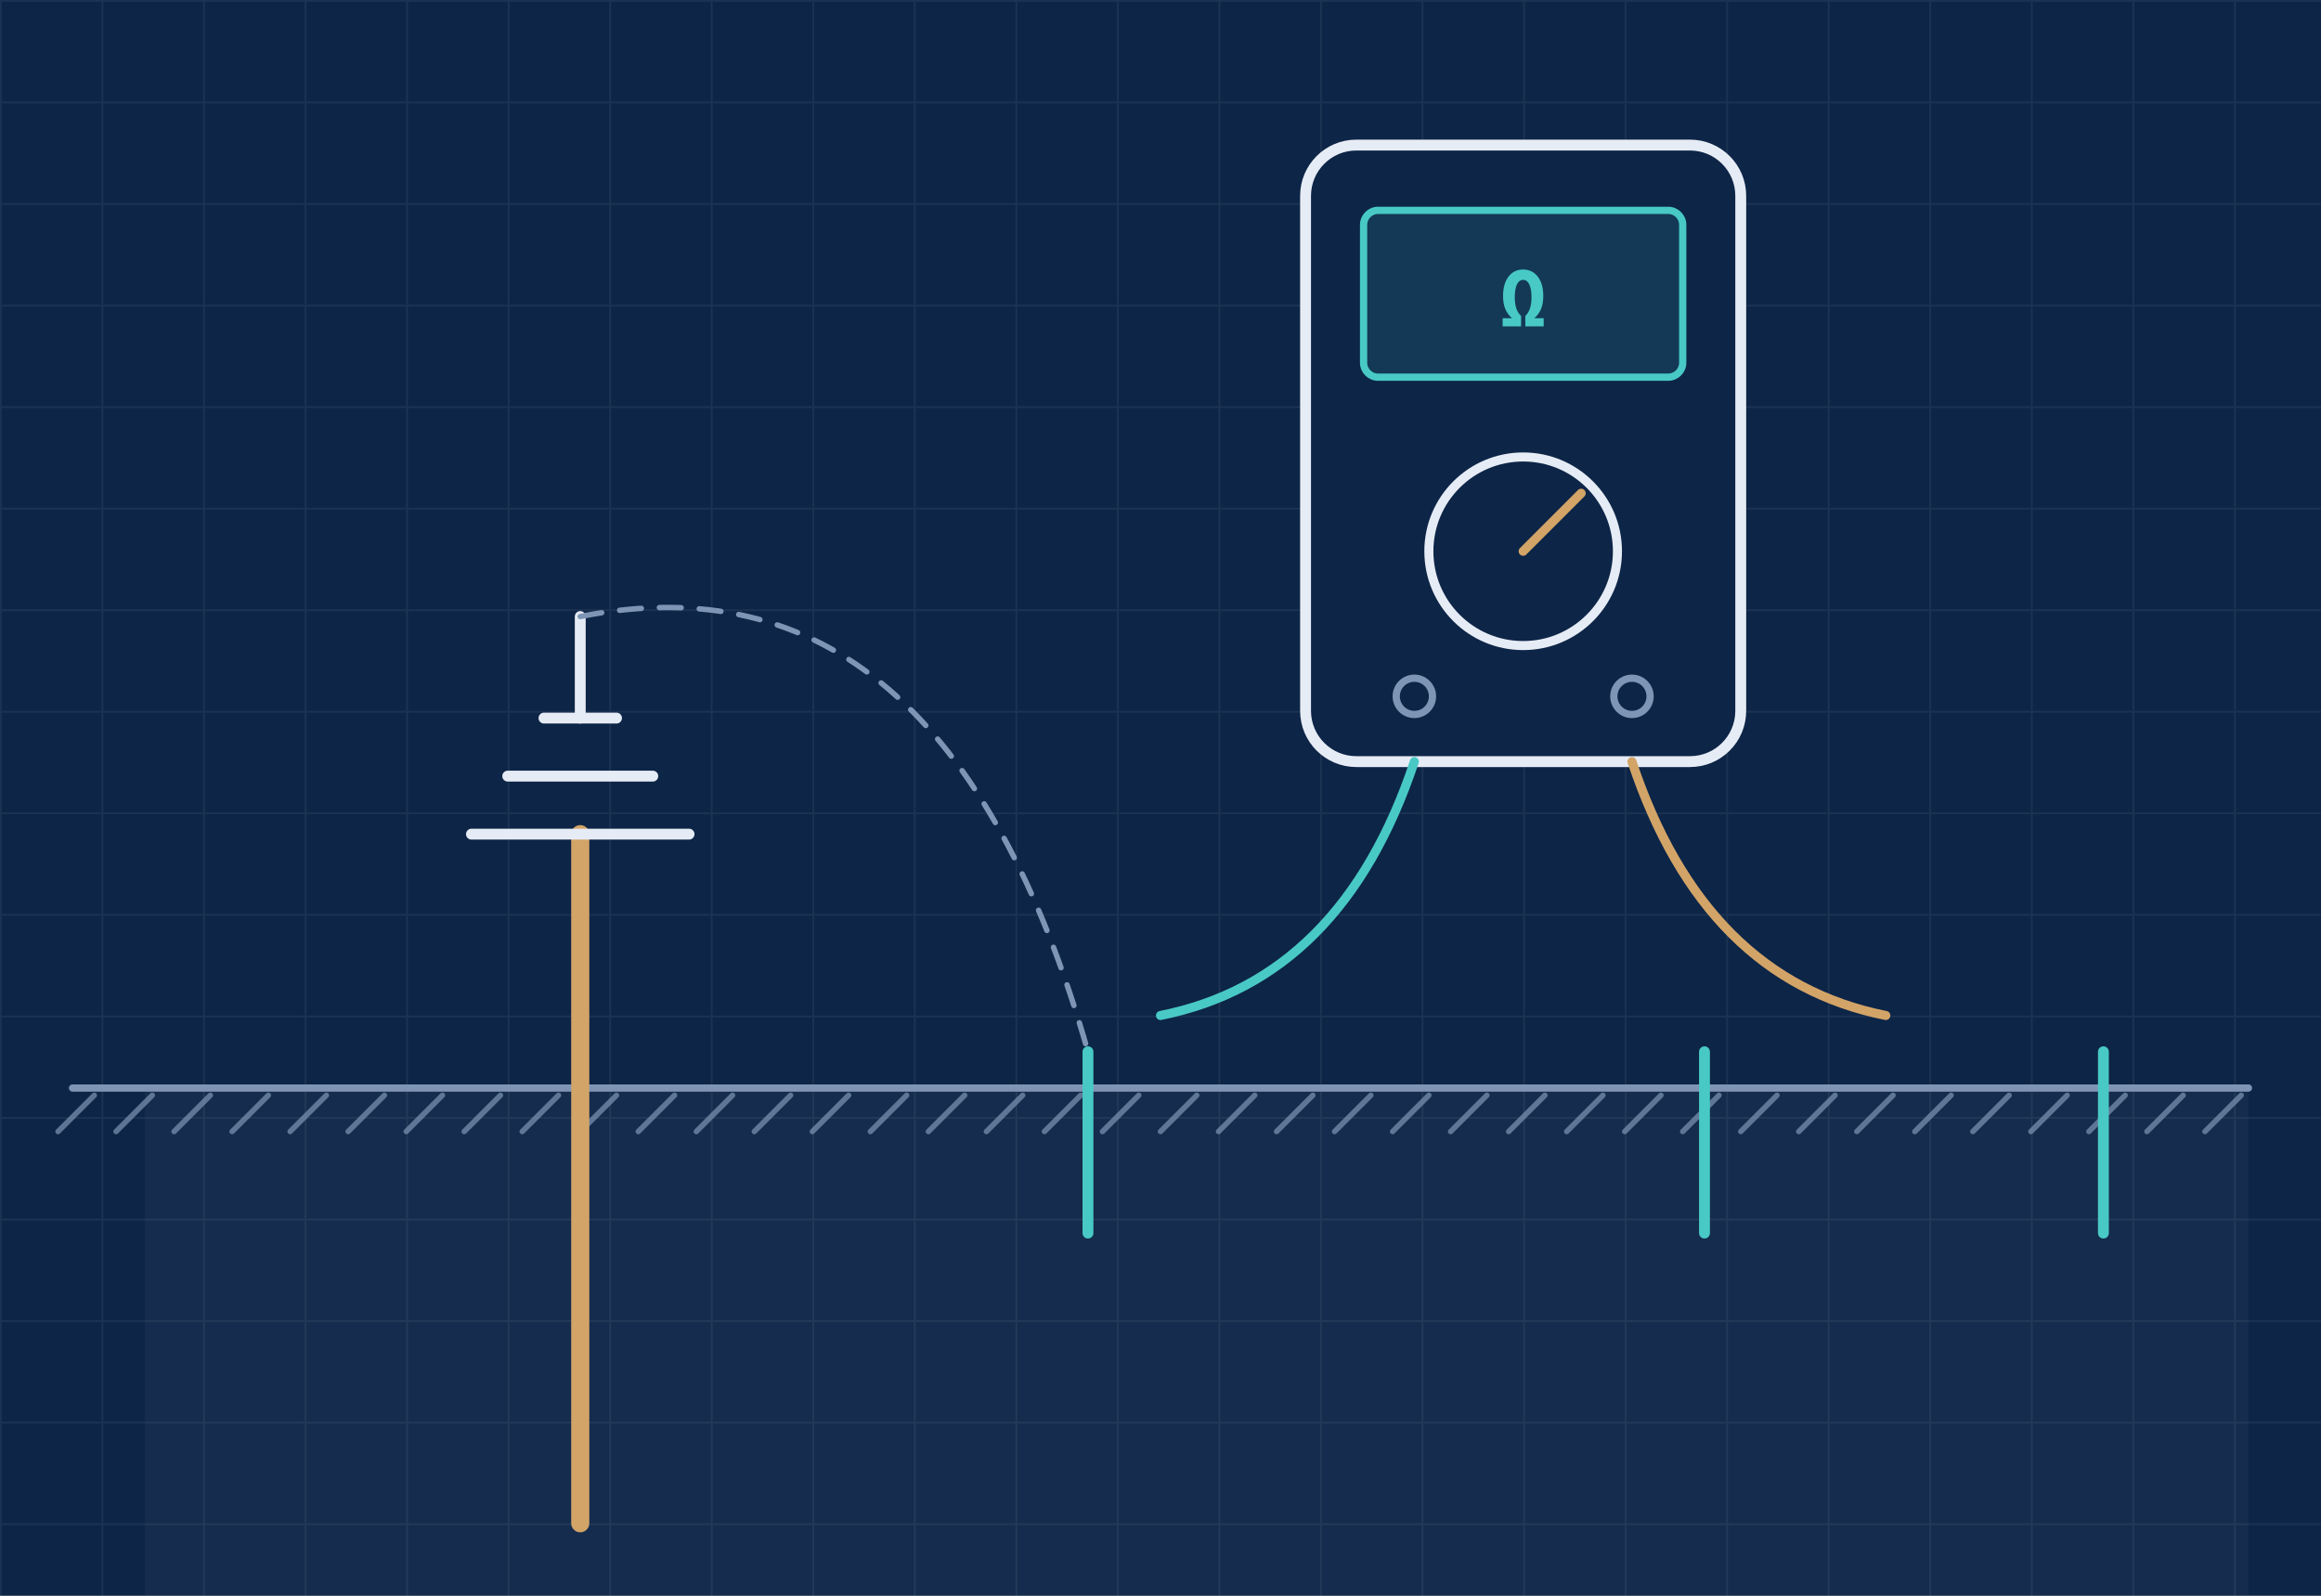
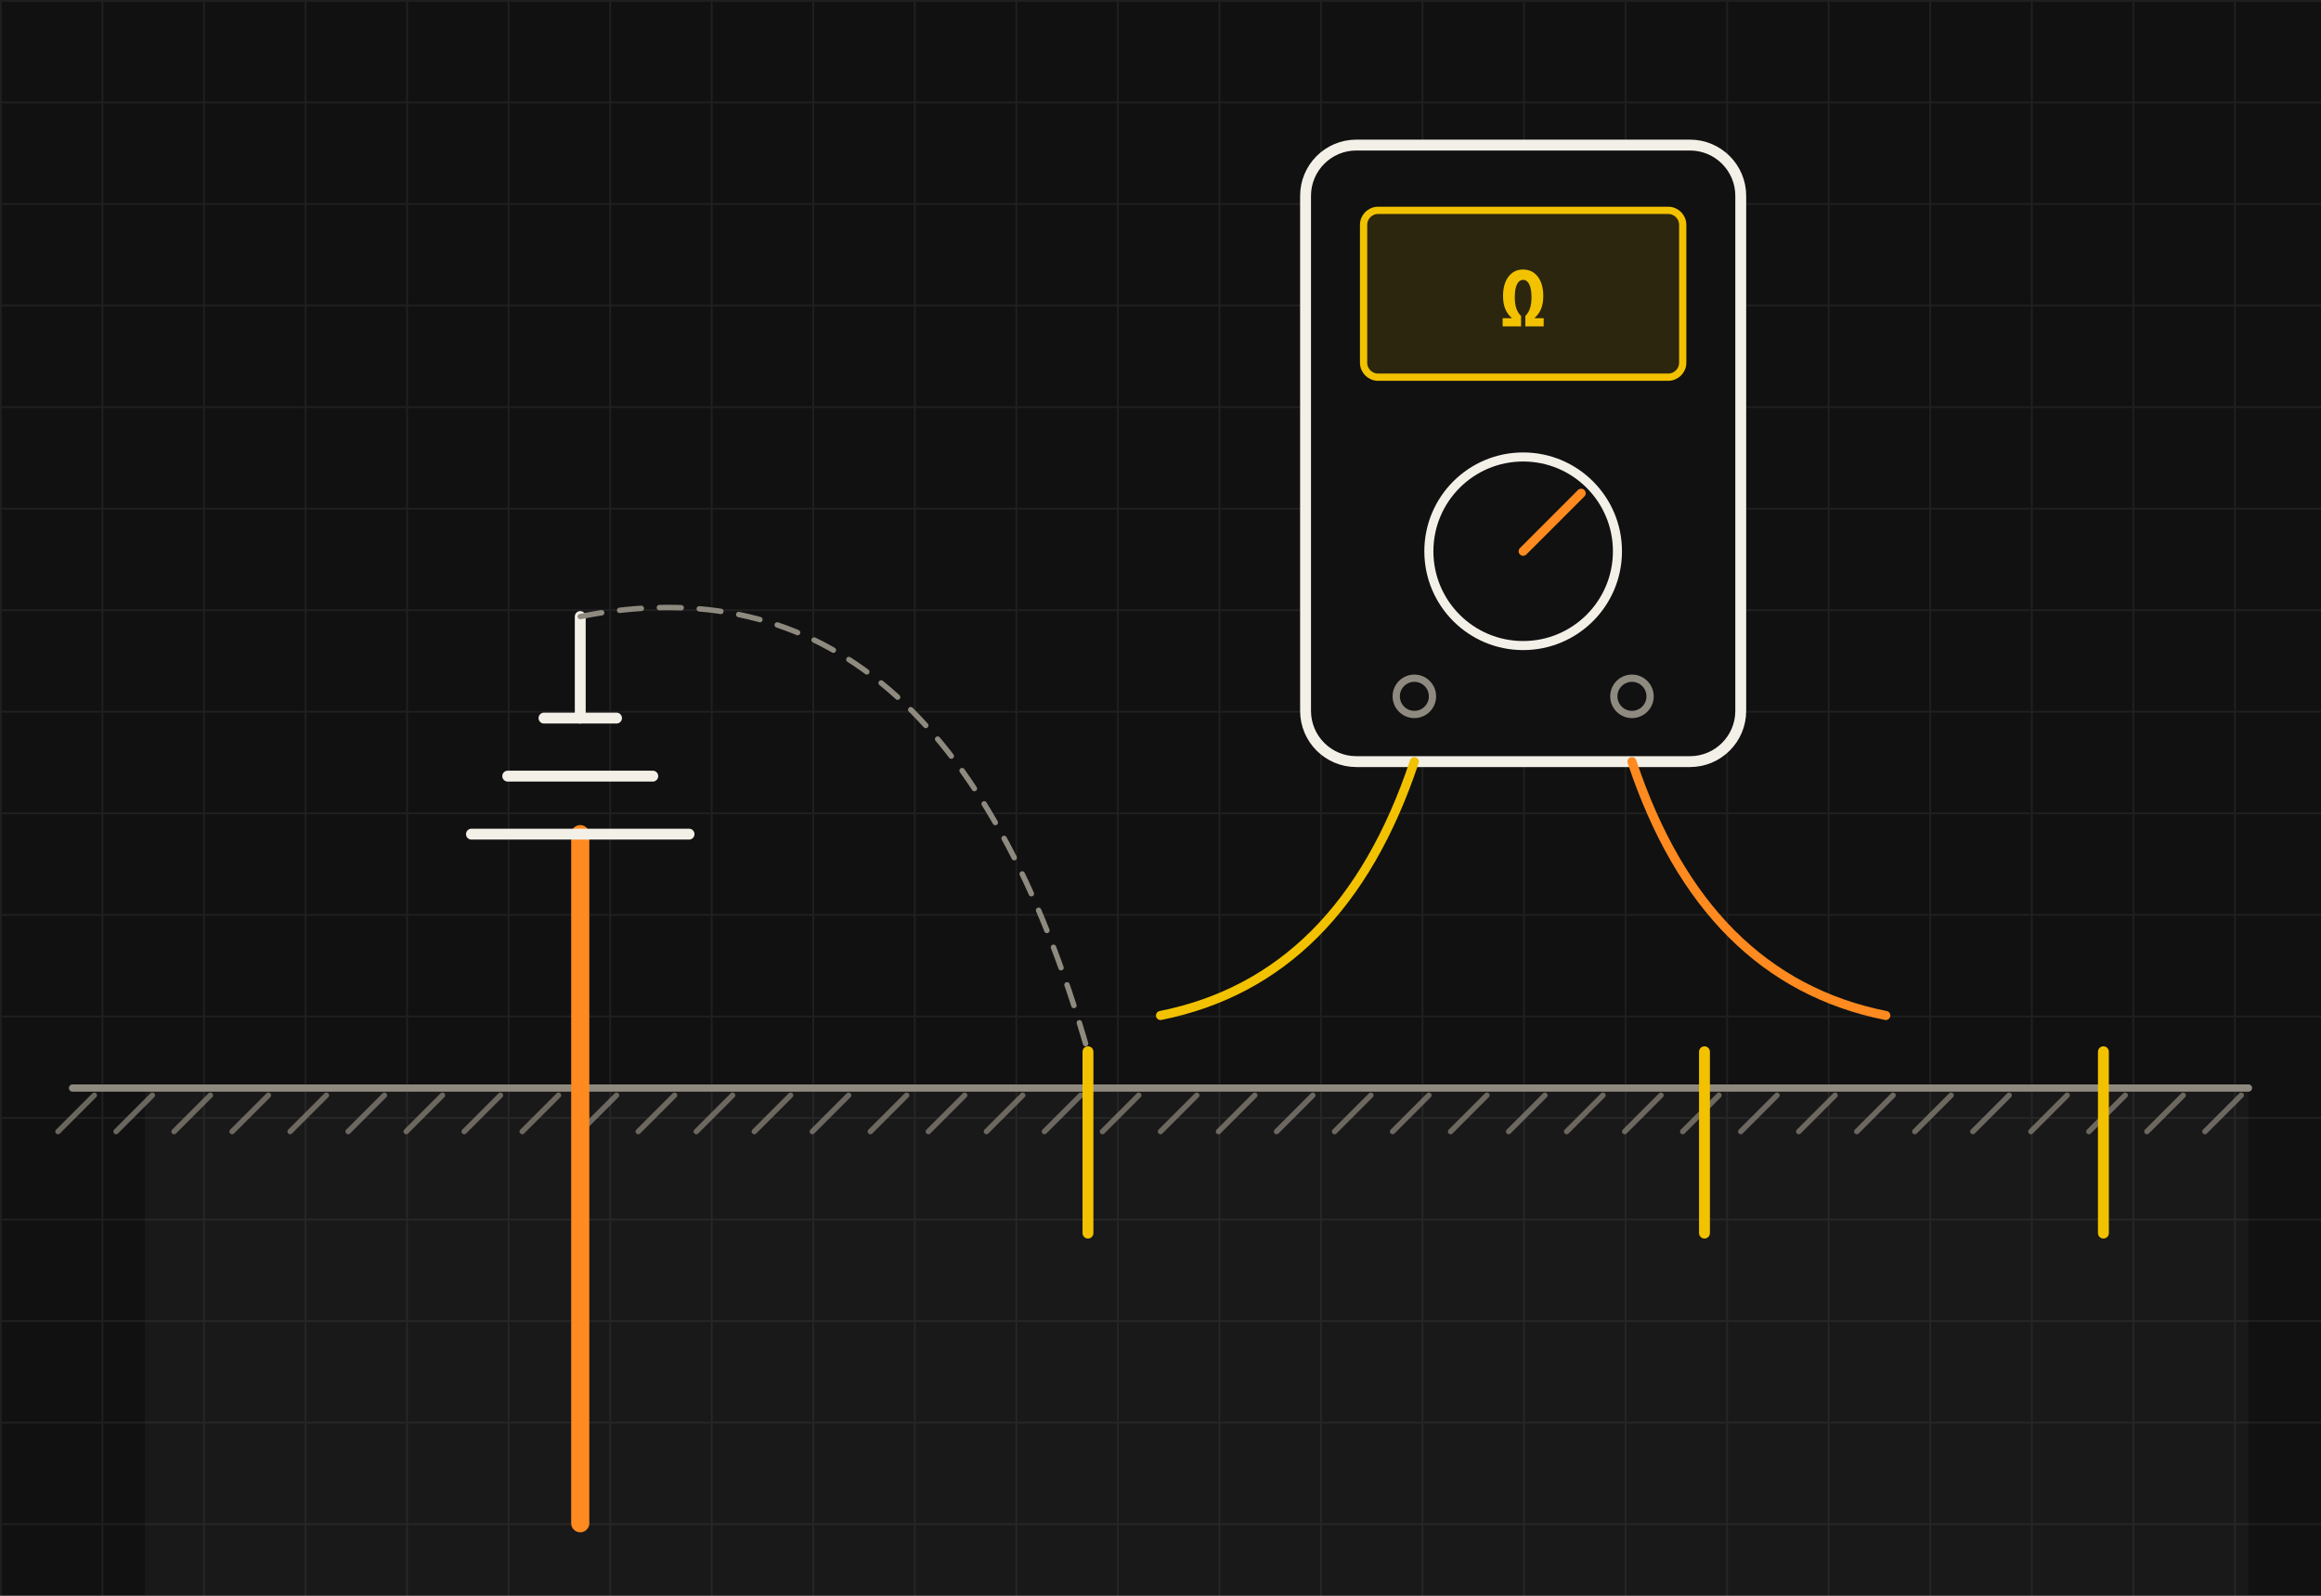
<svg xmlns="http://www.w3.org/2000/svg" viewBox="0 0 640 440" width="640" height="440" role="img" aria-label="Topraklama Ölçümü Kaç Yılda Bir Yapılır?: topraklama elektrodu ve ölçüm cihazı çizimi">
  <defs>
    <pattern id="g" width="28" height="28" patternUnits="userSpaceOnUse">
      <path d="M28 0H0V28" fill="none" stroke="#ffffff" stroke-opacity=".06" />
    </pattern>
  </defs>
-   <rect width="640" height="440" fill="#0d2547" />
+   <rect width="640" height="440" fill="#111111" />
  <rect width="640" height="440" fill="url(#g)" />
-   <g transform="translate(0,0)">
-     <line x1="20" y1="300" x2="620" y2="300" stroke="#7f95b5" stroke-width="2" opacity="1" stroke-linecap="round" />
-     <line x1="26" y1="302" x2="16" y2="312" stroke="#7f95b5" stroke-width="1.5" opacity="0.7" stroke-linecap="round" />
-     <line x1="42" y1="302" x2="32" y2="312" stroke="#7f95b5" stroke-width="1.5" opacity="0.7" stroke-linecap="round" />
-     <line x1="58" y1="302" x2="48" y2="312" stroke="#7f95b5" stroke-width="1.5" opacity="0.7" stroke-linecap="round" />
-     <line x1="74" y1="302" x2="64" y2="312" stroke="#7f95b5" stroke-width="1.5" opacity="0.7" stroke-linecap="round" />
-     <line x1="90" y1="302" x2="80" y2="312" stroke="#7f95b5" stroke-width="1.5" opacity="0.7" stroke-linecap="round" />
-     <line x1="106" y1="302" x2="96" y2="312" stroke="#7f95b5" stroke-width="1.5" opacity="0.7" stroke-linecap="round" />
-     <line x1="122" y1="302" x2="112" y2="312" stroke="#7f95b5" stroke-width="1.5" opacity="0.7" stroke-linecap="round" />
-     <line x1="138" y1="302" x2="128" y2="312" stroke="#7f95b5" stroke-width="1.5" opacity="0.7" stroke-linecap="round" />
-     <line x1="154" y1="302" x2="144" y2="312" stroke="#7f95b5" stroke-width="1.5" opacity="0.7" stroke-linecap="round" />
-     <line x1="170" y1="302" x2="160" y2="312" stroke="#7f95b5" stroke-width="1.5" opacity="0.7" stroke-linecap="round" />
-     <line x1="186" y1="302" x2="176" y2="312" stroke="#7f95b5" stroke-width="1.5" opacity="0.7" stroke-linecap="round" />
-     <line x1="202" y1="302" x2="192" y2="312" stroke="#7f95b5" stroke-width="1.5" opacity="0.7" stroke-linecap="round" />
-     <line x1="218" y1="302" x2="208" y2="312" stroke="#7f95b5" stroke-width="1.5" opacity="0.7" stroke-linecap="round" />
-     <line x1="234" y1="302" x2="224" y2="312" stroke="#7f95b5" stroke-width="1.5" opacity="0.7" stroke-linecap="round" />
-     <line x1="250" y1="302" x2="240" y2="312" stroke="#7f95b5" stroke-width="1.5" opacity="0.7" stroke-linecap="round" />
-     <line x1="266" y1="302" x2="256" y2="312" stroke="#7f95b5" stroke-width="1.5" opacity="0.7" stroke-linecap="round" />
-     <line x1="282" y1="302" x2="272" y2="312" stroke="#7f95b5" stroke-width="1.5" opacity="0.7" stroke-linecap="round" />
-     <line x1="298" y1="302" x2="288" y2="312" stroke="#7f95b5" stroke-width="1.5" opacity="0.7" stroke-linecap="round" />
-     <line x1="314" y1="302" x2="304" y2="312" stroke="#7f95b5" stroke-width="1.5" opacity="0.7" stroke-linecap="round" />
-     <line x1="330" y1="302" x2="320" y2="312" stroke="#7f95b5" stroke-width="1.5" opacity="0.7" stroke-linecap="round" />
-     <line x1="346" y1="302" x2="336" y2="312" stroke="#7f95b5" stroke-width="1.5" opacity="0.7" stroke-linecap="round" />
-     <line x1="362" y1="302" x2="352" y2="312" stroke="#7f95b5" stroke-width="1.5" opacity="0.7" stroke-linecap="round" />
-     <line x1="378" y1="302" x2="368" y2="312" stroke="#7f95b5" stroke-width="1.5" opacity="0.7" stroke-linecap="round" />
-     <line x1="394" y1="302" x2="384" y2="312" stroke="#7f95b5" stroke-width="1.5" opacity="0.7" stroke-linecap="round" />
-     <line x1="410" y1="302" x2="400" y2="312" stroke="#7f95b5" stroke-width="1.5" opacity="0.7" stroke-linecap="round" />
-     <line x1="426" y1="302" x2="416" y2="312" stroke="#7f95b5" stroke-width="1.5" opacity="0.7" stroke-linecap="round" />
-     <line x1="442" y1="302" x2="432" y2="312" stroke="#7f95b5" stroke-width="1.5" opacity="0.7" stroke-linecap="round" />
-     <line x1="458" y1="302" x2="448" y2="312" stroke="#7f95b5" stroke-width="1.5" opacity="0.7" stroke-linecap="round" />
-     <line x1="474" y1="302" x2="464" y2="312" stroke="#7f95b5" stroke-width="1.5" opacity="0.7" stroke-linecap="round" />
-     <line x1="490" y1="302" x2="480" y2="312" stroke="#7f95b5" stroke-width="1.5" opacity="0.7" stroke-linecap="round" />
-     <line x1="506" y1="302" x2="496" y2="312" stroke="#7f95b5" stroke-width="1.5" opacity="0.7" stroke-linecap="round" />
-     <line x1="522" y1="302" x2="512" y2="312" stroke="#7f95b5" stroke-width="1.5" opacity="0.7" stroke-linecap="round" />
-     <line x1="538" y1="302" x2="528" y2="312" stroke="#7f95b5" stroke-width="1.5" opacity="0.7" stroke-linecap="round" />
-     <line x1="554" y1="302" x2="544" y2="312" stroke="#7f95b5" stroke-width="1.5" opacity="0.7" stroke-linecap="round" />
-     <line x1="570" y1="302" x2="560" y2="312" stroke="#7f95b5" stroke-width="1.5" opacity="0.7" stroke-linecap="round" />
-     <line x1="586" y1="302" x2="576" y2="312" stroke="#7f95b5" stroke-width="1.5" opacity="0.7" stroke-linecap="round" />
-     <line x1="602" y1="302" x2="592" y2="312" stroke="#7f95b5" stroke-width="1.5" opacity="0.7" stroke-linecap="round" />
-     <line x1="618" y1="302" x2="608" y2="312" stroke="#7f95b5" stroke-width="1.5" opacity="0.7" stroke-linecap="round" />
-     <rect x="40" y="300" width="580" height="140" rx="0" stroke="#ffffff00" stroke-width="0" fill="#7f95b512" opacity="1" />
-     <line x1="160" y1="230" x2="160" y2="420" stroke="#d3a467" stroke-width="5" opacity="1" stroke-linecap="round" />
-     <line x1="130" y1="230" x2="190" y2="230" stroke="#e6ecf5" stroke-width="3" opacity="1" stroke-linecap="round" />
-     <line x1="140" y1="214" x2="180" y2="214" stroke="#e6ecf5" stroke-width="3" opacity="1" stroke-linecap="round" />
-     <line x1="150" y1="198" x2="170" y2="198" stroke="#e6ecf5" stroke-width="3" opacity="1" stroke-linecap="round" />
-     <line x1="160" y1="198" x2="160" y2="170" stroke="#e6ecf5" stroke-width="3" opacity="1" stroke-linecap="round" />
-     <rect x="360" y="40" width="120" height="170" rx="14" stroke="#e6ecf5" stroke-width="3" fill="#0d2547" opacity="1" />
-     <rect x="376" y="58" width="88" height="46" rx="4" stroke="#48c9c6" stroke-width="2" fill="#48c9c61f" opacity="1" />
-     <text x="420" y="90" font-size="22" fill="#48c9c6" text-anchor="middle" font-weight="700" font-family="'DejaVu Sans Mono',Menlo,monospace" letter-spacing=".04em">Ω</text>
-     <circle cx="420" cy="152" r="26" stroke="#e6ecf5" stroke-width="2.5" fill="none" opacity="1" />
-     <line x1="420" y1="152" x2="436" y2="136" stroke="#d3a467" stroke-width="2.5" opacity="1" stroke-linecap="round" />
-     <circle cx="390" cy="192" r="5" stroke="#7f95b5" stroke-width="2" fill="none" opacity="1" />
-     <circle cx="450" cy="192" r="5" stroke="#7f95b5" stroke-width="2" fill="none" opacity="1" />
-     <path d="M390 210 q-20 60 -70 70" stroke="#48c9c6" stroke-width="2.5" fill="none" opacity="1" stroke-linecap="round" stroke-linejoin="round" />
-     <path d="M450 210 q20 60 70 70" stroke="#d3a467" stroke-width="2.5" fill="none" opacity="1" stroke-linecap="round" stroke-linejoin="round" />
-     <line x1="300" y1="290" x2="300" y2="340" stroke="#48c9c6" stroke-width="3" opacity="1" stroke-linecap="round" />
-     <line x1="470" y1="290" x2="470" y2="340" stroke="#48c9c6" stroke-width="3" opacity="1" stroke-linecap="round" />
-     <line x1="580" y1="290" x2="580" y2="340" stroke="#48c9c6" stroke-width="3" opacity="1" stroke-linecap="round" />
-     <path d="M160 170 Q260 150 300 290" stroke="#7f95b5" stroke-width="1.5" fill="none" opacity="1" stroke-linecap="round" stroke-linejoin="round" stroke-dasharray="6 5" />
-   </g>
+   <line x1="20" y1="300" x2="620" y2="300" stroke="#8f8a7f" stroke-width="2" opacity="1" stroke-linecap="round" />
+   <line x1="26" y1="302" x2="16" y2="312" stroke="#8f8a7f" stroke-width="1.5" opacity="0.7" stroke-linecap="round" />
+   <line x1="42" y1="302" x2="32" y2="312" stroke="#8f8a7f" stroke-width="1.5" opacity="0.7" stroke-linecap="round" />
+   <line x1="58" y1="302" x2="48" y2="312" stroke="#8f8a7f" stroke-width="1.5" opacity="0.7" stroke-linecap="round" />
+   <line x1="74" y1="302" x2="64" y2="312" stroke="#8f8a7f" stroke-width="1.5" opacity="0.7" stroke-linecap="round" />
+   <line x1="90" y1="302" x2="80" y2="312" stroke="#8f8a7f" stroke-width="1.5" opacity="0.7" stroke-linecap="round" />
+   <line x1="106" y1="302" x2="96" y2="312" stroke="#8f8a7f" stroke-width="1.5" opacity="0.7" stroke-linecap="round" />
+   <line x1="122" y1="302" x2="112" y2="312" stroke="#8f8a7f" stroke-width="1.5" opacity="0.7" stroke-linecap="round" />
+   <line x1="138" y1="302" x2="128" y2="312" stroke="#8f8a7f" stroke-width="1.5" opacity="0.7" stroke-linecap="round" />
+   <line x1="154" y1="302" x2="144" y2="312" stroke="#8f8a7f" stroke-width="1.5" opacity="0.7" stroke-linecap="round" />
+   <line x1="170" y1="302" x2="160" y2="312" stroke="#8f8a7f" stroke-width="1.5" opacity="0.7" stroke-linecap="round" />
+   <line x1="186" y1="302" x2="176" y2="312" stroke="#8f8a7f" stroke-width="1.5" opacity="0.7" stroke-linecap="round" />
+   <line x1="202" y1="302" x2="192" y2="312" stroke="#8f8a7f" stroke-width="1.5" opacity="0.7" stroke-linecap="round" />
+   <line x1="218" y1="302" x2="208" y2="312" stroke="#8f8a7f" stroke-width="1.5" opacity="0.7" stroke-linecap="round" />
+   <line x1="234" y1="302" x2="224" y2="312" stroke="#8f8a7f" stroke-width="1.5" opacity="0.7" stroke-linecap="round" />
+   <line x1="250" y1="302" x2="240" y2="312" stroke="#8f8a7f" stroke-width="1.5" opacity="0.7" stroke-linecap="round" />
+   <line x1="266" y1="302" x2="256" y2="312" stroke="#8f8a7f" stroke-width="1.5" opacity="0.7" stroke-linecap="round" />
+   <line x1="282" y1="302" x2="272" y2="312" stroke="#8f8a7f" stroke-width="1.5" opacity="0.7" stroke-linecap="round" />
+   <line x1="298" y1="302" x2="288" y2="312" stroke="#8f8a7f" stroke-width="1.5" opacity="0.7" stroke-linecap="round" />
+   <line x1="314" y1="302" x2="304" y2="312" stroke="#8f8a7f" stroke-width="1.5" opacity="0.7" stroke-linecap="round" />
+   <line x1="330" y1="302" x2="320" y2="312" stroke="#8f8a7f" stroke-width="1.5" opacity="0.7" stroke-linecap="round" />
+   <line x1="346" y1="302" x2="336" y2="312" stroke="#8f8a7f" stroke-width="1.5" opacity="0.7" stroke-linecap="round" />
+   <line x1="362" y1="302" x2="352" y2="312" stroke="#8f8a7f" stroke-width="1.5" opacity="0.7" stroke-linecap="round" />
+   <line x1="378" y1="302" x2="368" y2="312" stroke="#8f8a7f" stroke-width="1.5" opacity="0.7" stroke-linecap="round" />
+   <line x1="394" y1="302" x2="384" y2="312" stroke="#8f8a7f" stroke-width="1.5" opacity="0.7" stroke-linecap="round" />
+   <line x1="410" y1="302" x2="400" y2="312" stroke="#8f8a7f" stroke-width="1.5" opacity="0.7" stroke-linecap="round" />
+   <line x1="426" y1="302" x2="416" y2="312" stroke="#8f8a7f" stroke-width="1.5" opacity="0.7" stroke-linecap="round" />
+   <line x1="442" y1="302" x2="432" y2="312" stroke="#8f8a7f" stroke-width="1.5" opacity="0.7" stroke-linecap="round" />
+   <line x1="458" y1="302" x2="448" y2="312" stroke="#8f8a7f" stroke-width="1.5" opacity="0.7" stroke-linecap="round" />
+   <line x1="474" y1="302" x2="464" y2="312" stroke="#8f8a7f" stroke-width="1.5" opacity="0.7" stroke-linecap="round" />
+   <line x1="490" y1="302" x2="480" y2="312" stroke="#8f8a7f" stroke-width="1.5" opacity="0.7" stroke-linecap="round" />
+   <line x1="506" y1="302" x2="496" y2="312" stroke="#8f8a7f" stroke-width="1.5" opacity="0.7" stroke-linecap="round" />
+   <line x1="522" y1="302" x2="512" y2="312" stroke="#8f8a7f" stroke-width="1.5" opacity="0.7" stroke-linecap="round" />
+   <line x1="538" y1="302" x2="528" y2="312" stroke="#8f8a7f" stroke-width="1.5" opacity="0.7" stroke-linecap="round" />
+   <line x1="554" y1="302" x2="544" y2="312" stroke="#8f8a7f" stroke-width="1.5" opacity="0.7" stroke-linecap="round" />
+   <line x1="570" y1="302" x2="560" y2="312" stroke="#8f8a7f" stroke-width="1.5" opacity="0.7" stroke-linecap="round" />
+   <line x1="586" y1="302" x2="576" y2="312" stroke="#8f8a7f" stroke-width="1.5" opacity="0.7" stroke-linecap="round" />
+   <line x1="602" y1="302" x2="592" y2="312" stroke="#8f8a7f" stroke-width="1.5" opacity="0.7" stroke-linecap="round" />
+   <line x1="618" y1="302" x2="608" y2="312" stroke="#8f8a7f" stroke-width="1.5" opacity="0.7" stroke-linecap="round" />
+   <rect x="40" y="300" width="580" height="140" rx="0" stroke="#ffffff00" stroke-width="0" fill="#8f8a7f12" opacity="1" />
+   <line x1="160" y1="230" x2="160" y2="420" stroke="#ff8a1f" stroke-width="5" opacity="1" stroke-linecap="round" />
+   <line x1="130" y1="230" x2="190" y2="230" stroke="#f3f0e8" stroke-width="3" opacity="1" stroke-linecap="round" />
+   <line x1="140" y1="214" x2="180" y2="214" stroke="#f3f0e8" stroke-width="3" opacity="1" stroke-linecap="round" />
+   <line x1="150" y1="198" x2="170" y2="198" stroke="#f3f0e8" stroke-width="3" opacity="1" stroke-linecap="round" />
+   <line x1="160" y1="198" x2="160" y2="170" stroke="#f3f0e8" stroke-width="3" opacity="1" stroke-linecap="round" />
+   <rect x="360" y="40" width="120" height="170" rx="14" stroke="#f3f0e8" stroke-width="3" fill="#111111" opacity="1" />
+   <rect x="376" y="58" width="88" height="46" rx="4" stroke="#f2c200" stroke-width="2" fill="#f2c2001f" opacity="1" />
+   <text x="420" y="90" font-size="22" fill="#f2c200" text-anchor="middle" font-weight="700" font-family="'DejaVu Sans Mono',Menlo,monospace" letter-spacing=".04em">Ω</text>
+   <circle cx="420" cy="152" r="26" stroke="#f3f0e8" stroke-width="2.5" fill="none" opacity="1" />
+   <line x1="420" y1="152" x2="436" y2="136" stroke="#ff8a1f" stroke-width="2.5" opacity="1" stroke-linecap="round" />
+   <circle cx="390" cy="192" r="5" stroke="#8f8a7f" stroke-width="2" fill="none" opacity="1" />
+   <circle cx="450" cy="192" r="5" stroke="#8f8a7f" stroke-width="2" fill="none" opacity="1" />
+   <path d="M390 210 q-20 60 -70 70" stroke="#f2c200" stroke-width="2.5" fill="none" opacity="1" stroke-linecap="round" stroke-linejoin="round" />
+   <path d="M450 210 q20 60 70 70" stroke="#ff8a1f" stroke-width="2.5" fill="none" opacity="1" stroke-linecap="round" stroke-linejoin="round" />
+   <line x1="300" y1="290" x2="300" y2="340" stroke="#f2c200" stroke-width="3" opacity="1" stroke-linecap="round" />
+   <line x1="470" y1="290" x2="470" y2="340" stroke="#f2c200" stroke-width="3" opacity="1" stroke-linecap="round" />
+   <line x1="580" y1="290" x2="580" y2="340" stroke="#f2c200" stroke-width="3" opacity="1" stroke-linecap="round" />
+   <path d="M160 170 Q260 150 300 290" stroke="#8f8a7f" stroke-width="1.5" fill="none" opacity="1" stroke-linecap="round" stroke-linejoin="round" stroke-dasharray="6 5" />
</svg>
